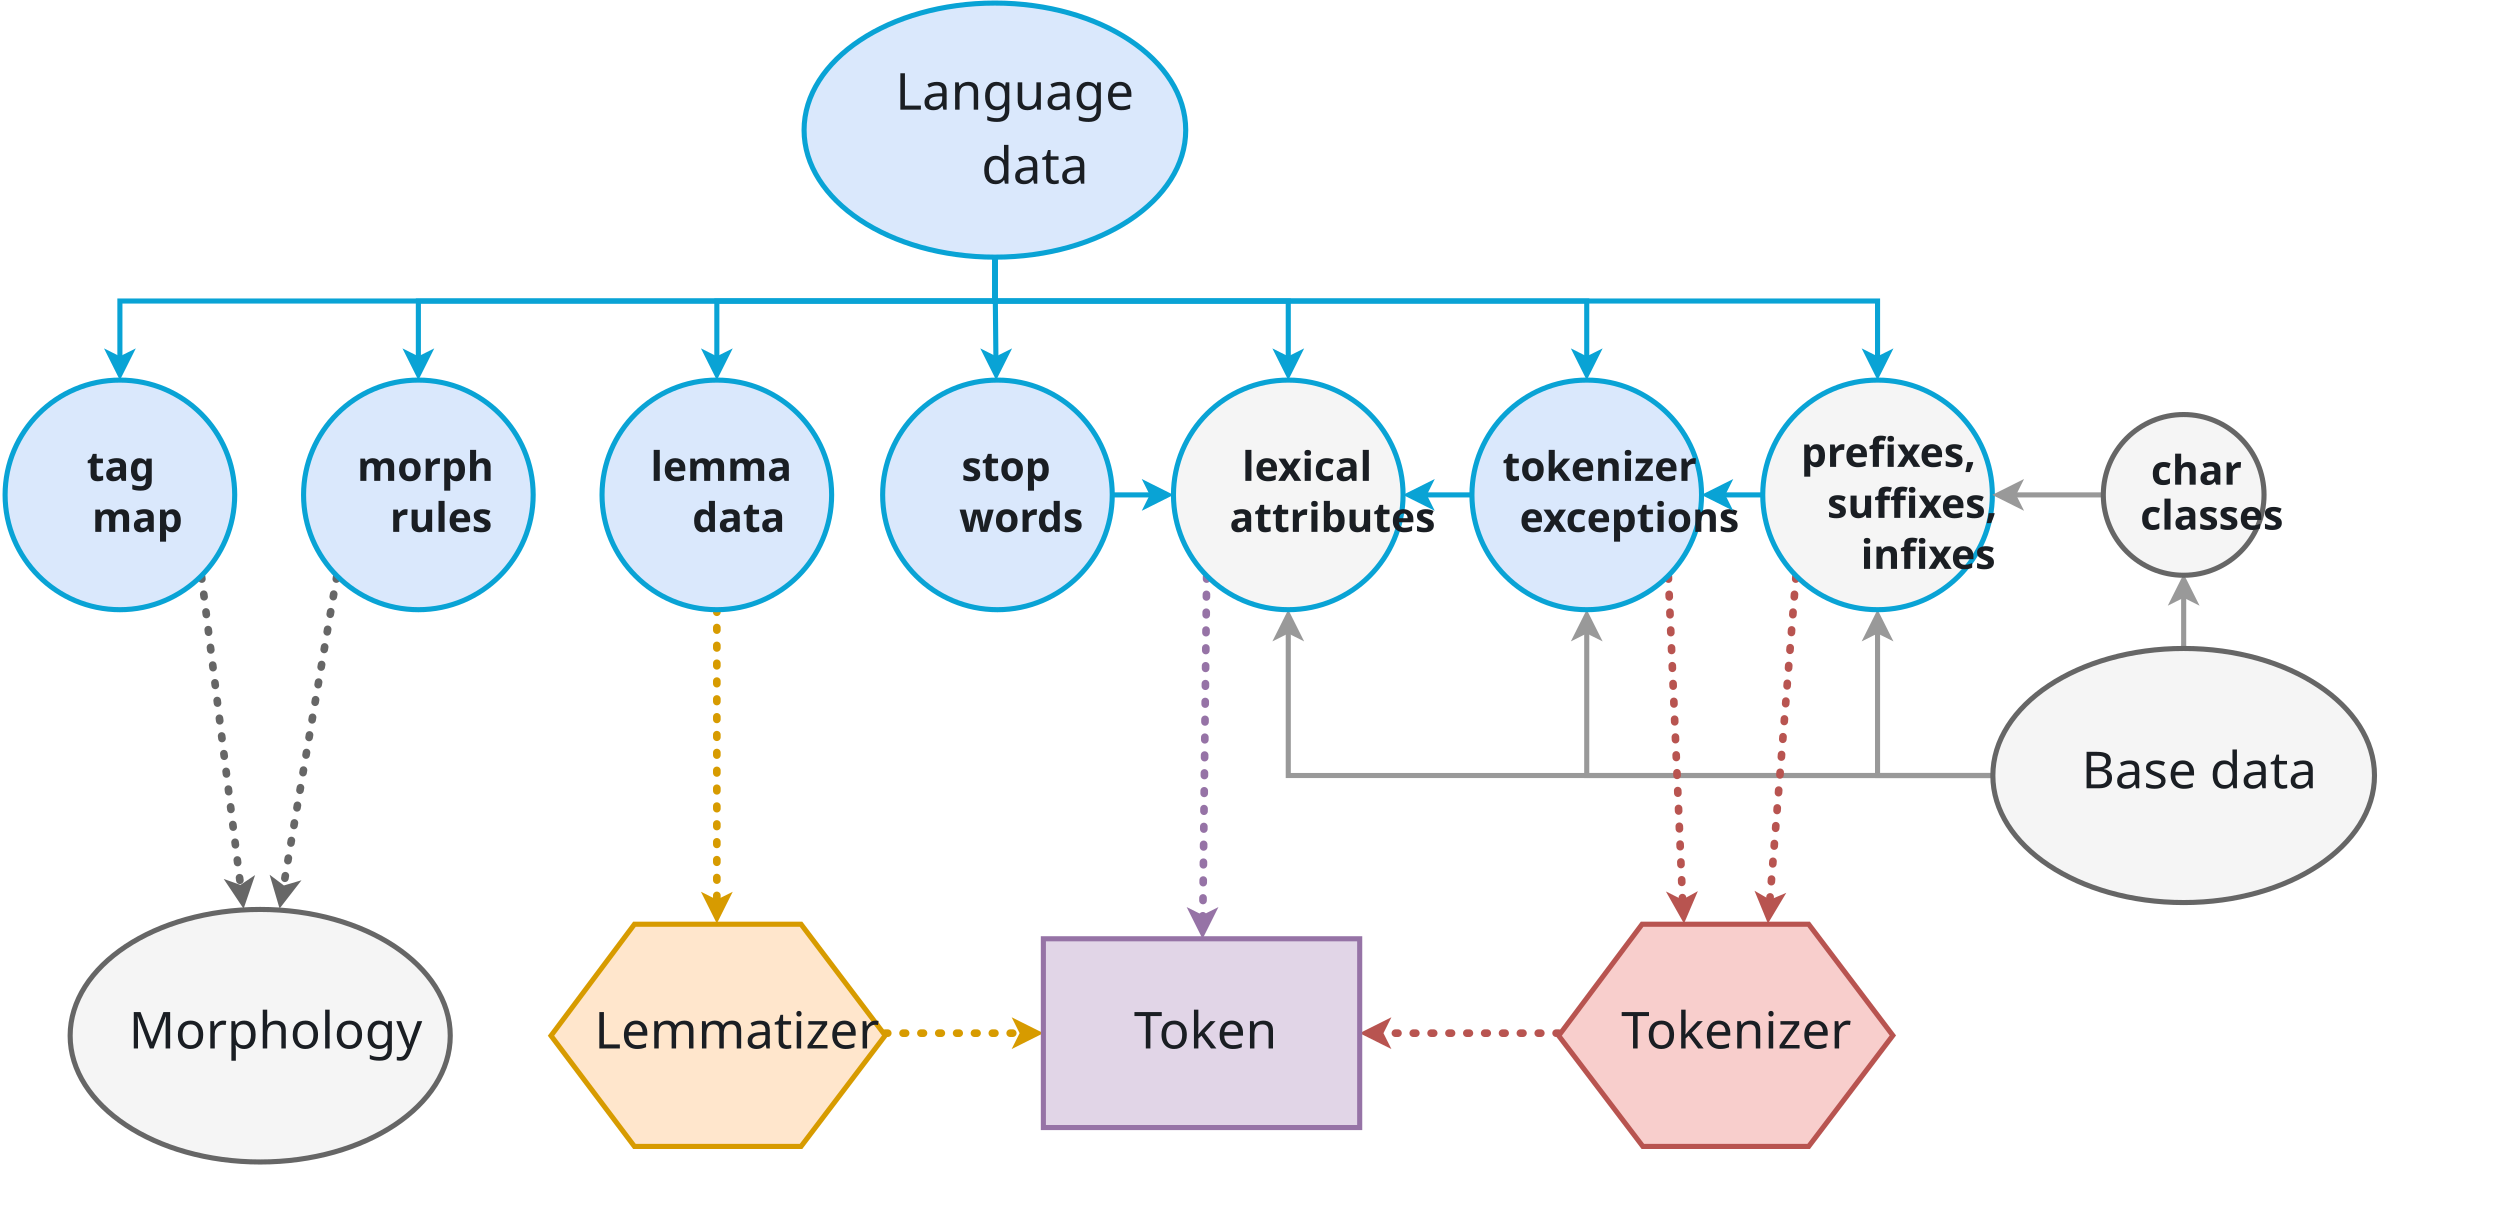
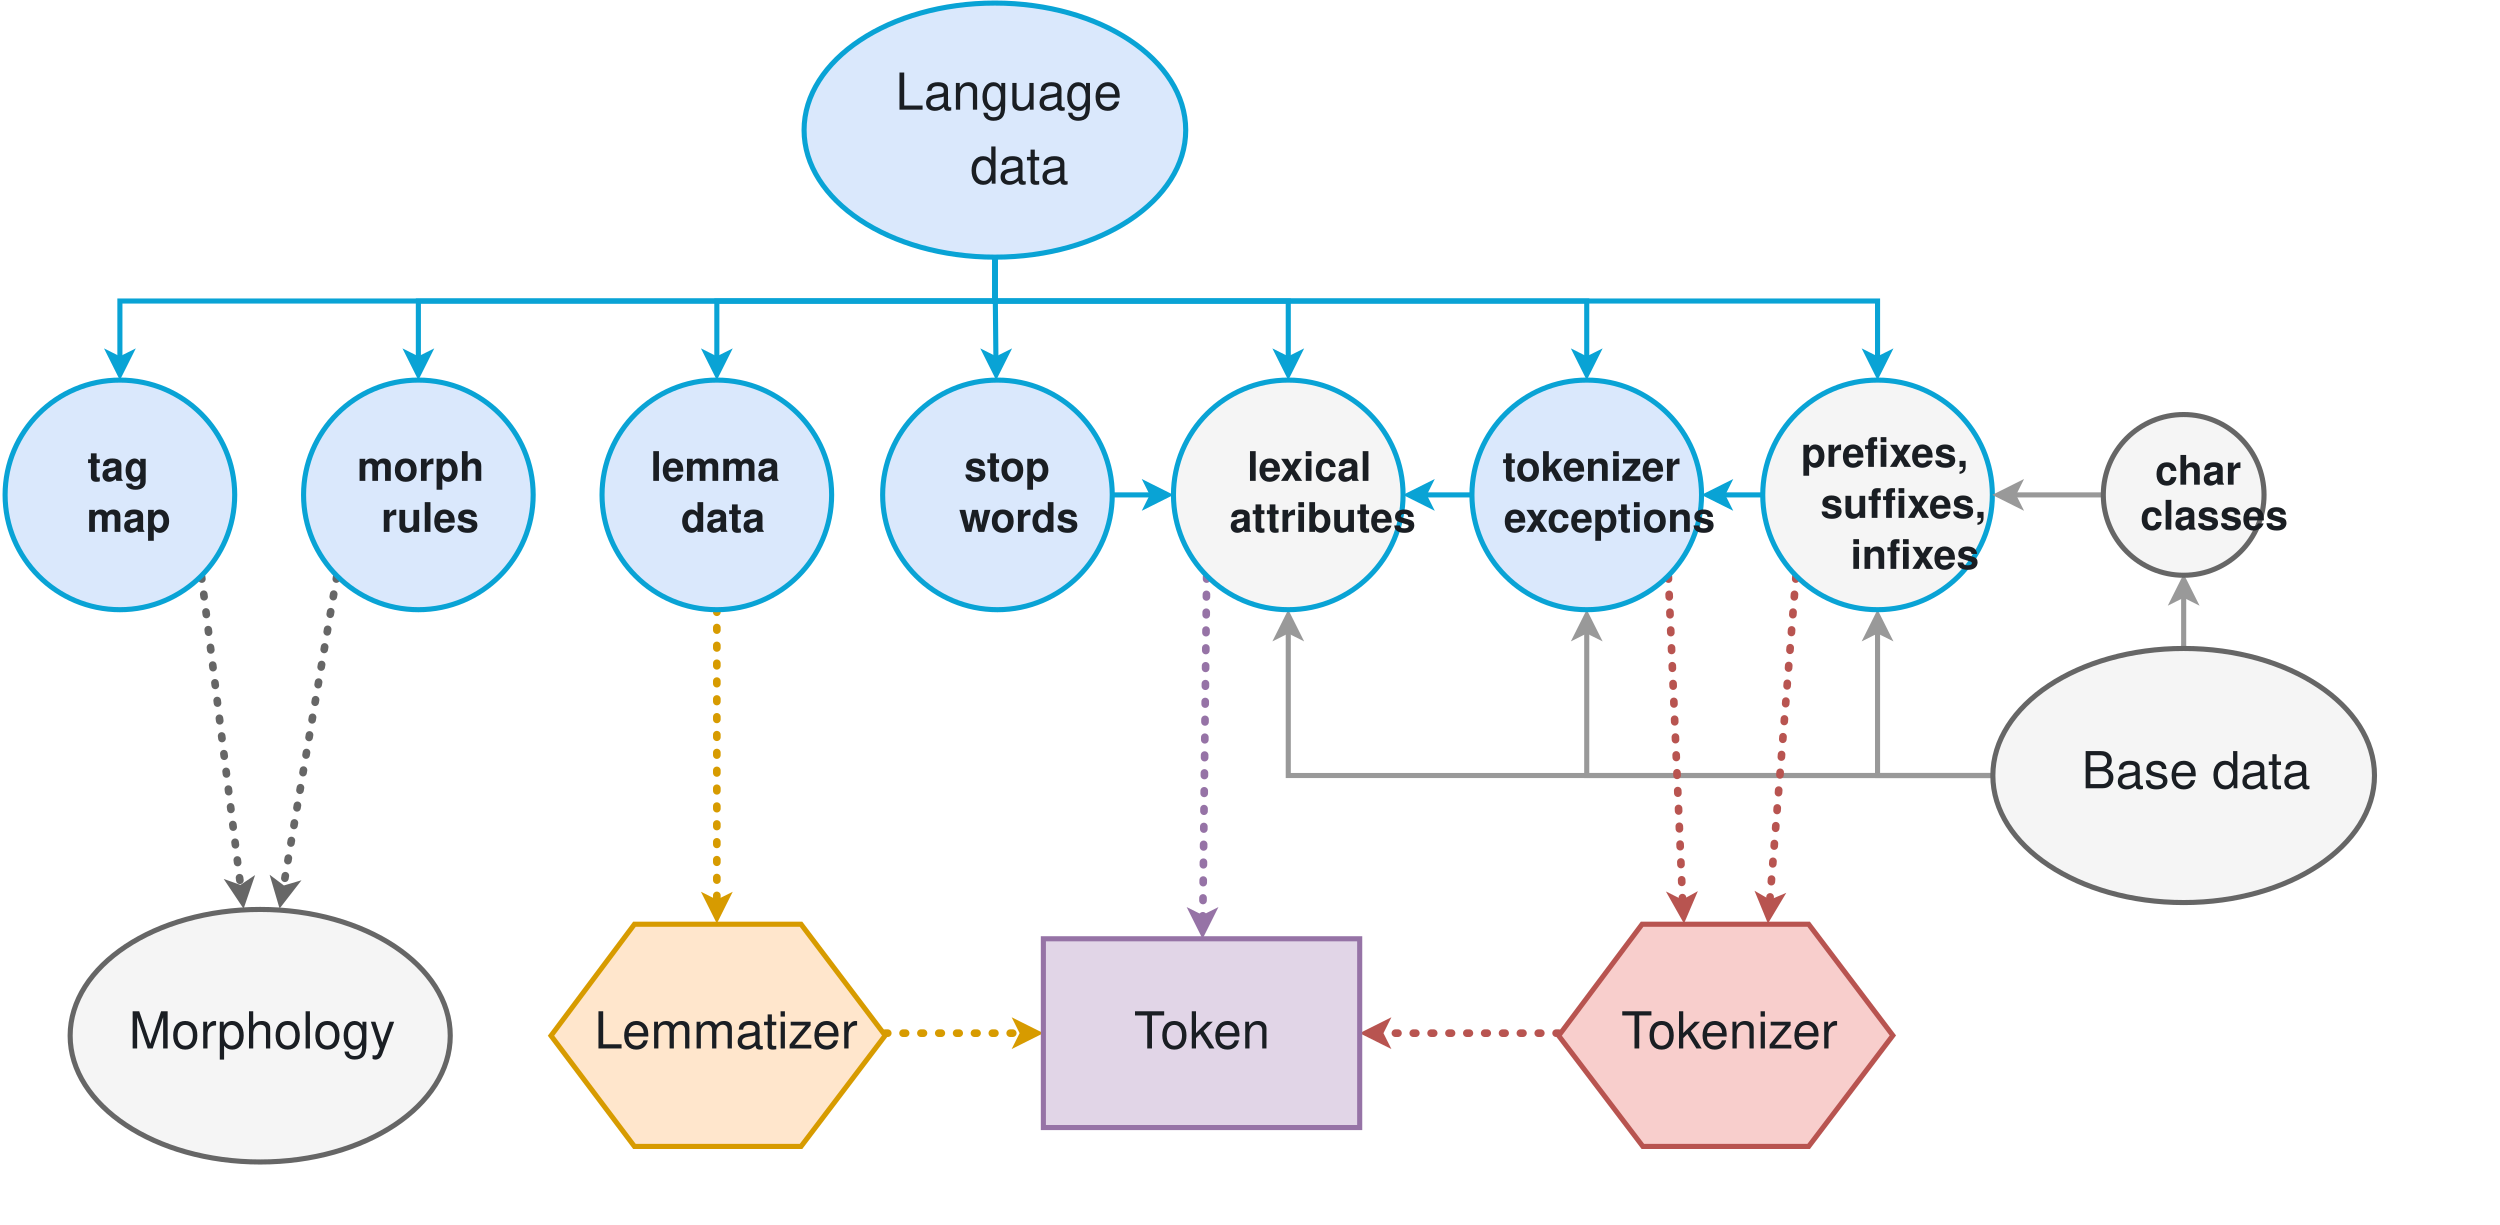
<svg xmlns="http://www.w3.org/2000/svg" class="o-svg" width="931" height="456" viewBox="-1 -1 932 480" preserveAspectRatio="xMinYMin meet">
  <style>
-         .svg__langdata__text-large { fill: #1a1e23; font: 20px "Source Sans Pro" }
-         .svg__langdata__text-small { fill: #1a1e23; font: bold 16px "Source Sans Pro" }
-         .svg__langdata__text-tiny { fill: #1a1e23; font: bold 16px "Source Sans Pro" }
+         .svg__langdata__text-large { fill: #1a1e23; font: 20px "Source Sans Pro", Tahoma, Helvetica, Arial, sans-serif }
+         .svg__langdata__text-small { fill: #1a1e23; font: bold 16px "Source Sans Pro", Tahoma, Helvetica, Arial, sans-serif }
+         .svg__langdata__text-tiny { fill: #1a1e23; font: bold 16px "Source Sans Pro", Tahoma, Helvetica, Arial, sans-serif }
    </style>
  <path fill="none" stroke="#b85450" stroke-width="3" stroke-miterlimit="10" d="M610 404h-69.8" stroke-dasharray="1 6" stroke-linecap="round" />
  <path fill="#b85450" stroke="#b85450" stroke-width="2" stroke-miterlimit="10" d="M534.2 404l8-4-2 4 2 4z" />
  <path fill="#f8cecc" stroke="#b85450" stroke-width="2" stroke-miterlimit="10" d="M642.7 361.3H708l33 43.6-33 43.5H643L610 405z" />
  <text class="svg__langdata__text-large" transform="translate(634.5 410)" width="80" height="22">Tokenizer</text>
  <path fill="none" stroke="#999" stroke-width="2" stroke-miterlimit="10" d="M780 303H621v-56.8" />
  <path fill="#999" stroke="#999" stroke-width="2" stroke-miterlimit="10" d="M621 240.2l4 8-4-2-4 2z" />
  <path fill="none" stroke="#999" stroke-width="2" stroke-miterlimit="10" d="M855 253v-20.8" />
  <path fill="#999" stroke="#999" stroke-width="2" stroke-miterlimit="10" d="M855 226.2l4 8-4-2-4 2z" />
  <path fill="none" stroke="#999" stroke-width="2" stroke-miterlimit="10" d="M780 303h-45v-56.8" />
  <path fill="#999" stroke="#999" stroke-width="2" stroke-miterlimit="10" d="M735 240.2l4 8-4-2-4 2z" />
  <path fill="none" stroke="#999" stroke-width="2" stroke-miterlimit="10" d="M780 303H504v-56.8" />
  <path fill="#999" stroke="#999" stroke-width="2" stroke-miterlimit="10" d="M504 240.2l4 8-4-2-4 2z" />
  <ellipse cx="855" cy="303" fill="#f5f5f5" stroke="#666" stroke-width="2" rx="74.8" ry="49.8" />
  <text class="svg__langdata__text-large" transform="translate(815 308)" width="119" height="46">Base data</text>
  <path fill="none" stroke="#09a3d5" stroke-width="2" stroke-miterlimit="10" d="M389 100l.4 39.8" />
  <path fill="#09a3d5" stroke="#09a3d5" stroke-width="2" stroke-miterlimit="10" d="M389.5 145.8l-4-8 4 2 4-2z" />
  <path fill="none" stroke="#09a3d5" stroke-width="2" stroke-miterlimit="10" d="M389 100v17h232v22.8" />
  <path fill="#09a3d5" stroke="#09a3d5" stroke-width="2" stroke-miterlimit="10" d="M621 145.8l-4-8 4 2 4-2z" />
  <path fill="none" stroke="#09a3d5" stroke-width="2" stroke-miterlimit="10" d="M389 100v17H280v22.8" />
  <path fill="#09a3d5" stroke="#09a3d5" stroke-width="2" stroke-miterlimit="10" d="M280 145.8l-4-8 4 2 4-2z" />
  <path fill="none" stroke="#09a3d5" stroke-width="2" stroke-miterlimit="10" d="M389 100v17h115v22.8" />
  <path fill="#09a3d5" stroke="#09a3d5" stroke-width="2" stroke-miterlimit="10" d="M504 145.8l-4-8 4 2 4-2z" />
  <path fill="none" stroke="#09a3d5" stroke-width="2" stroke-miterlimit="10" d="M389 100v17h346v22.8" />
  <path fill="#09a3d5" stroke="#09a3d5" stroke-width="2" stroke-miterlimit="10" d="M735 145.8l-4-8 4 2 4-2z" />
  <path fill="none" stroke="#09a3d5" stroke-width="2" stroke-miterlimit="10" d="M389 100v17H163v22.8" />
  <path fill="#09a3d5" stroke="#09a3d5" stroke-width="2" stroke-miterlimit="10" d="M163 145.8l-4-8 4 2 4-2z" />
  <path fill="none" stroke="#09a3d5" stroke-width="2" stroke-miterlimit="10" d="M389 100v17H46v22.8" />
  <path fill="#09a3d5" stroke="#09a3d5" stroke-width="2" stroke-miterlimit="10" d="M46 145.8l-4-8 4 2 4-2z" />
  <ellipse cx="389" cy="50" fill="#dae8fc" stroke="#09a3d5" stroke-width="2" rx="74.8" ry="49.8" />
  <text class="svg__langdata__text-large" transform="translate(350 42)" width="81" height="46">Language <tspan dy="1.45em" dx="-3.25em">data</tspan>
  </text>
  <path fill="none" stroke="#09a3d5" stroke-width="2" stroke-miterlimit="10" d="M435 193h15.8" />
  <path fill="#09a3d5" stroke="#09a3d5" stroke-width="2" stroke-miterlimit="10" d="M456.8 193l-8 4 2-4-2-4z" />
  <ellipse cx="390" cy="193" fill="#dae8fc" stroke="#09a3d5" stroke-width="2" rx="45" ry="45" />
  <text class="svg__langdata__text-small" transform="translate(375 187.5)" width="39" height="30">stop <tspan dx="-2.5em" dy="1.25em">words</tspan>
  </text>
  <path fill="none" stroke="#9673a6" stroke-width="3" stroke-miterlimit="10" d="M472 225l-1.5 133.8" stroke-dasharray="1 6" stroke-linecap="round" />
  <path fill="#9673a6" stroke="#9673a6" stroke-width="2" stroke-miterlimit="10" d="M470.4 364.8l-4-8 4 2 4-2z" />
  <ellipse cx="504" cy="193" fill="#f5f5f5" stroke="#09a3d5" stroke-width="2" rx="45" ry="45" />
  <text class="svg__langdata__text-small" transform="translate(481 187.5)" width="85" height="30">lexical <tspan dx="-3.75em" dy="1.25em">attributes</tspan>
  </text>
  <path fill="none" stroke="#b85450" stroke-width="3" stroke-miterlimit="10" d="M653 225l5.6 127.8" stroke-dasharray="1 6" stroke-linecap="round" />
  <path fill="#b85450" stroke="#b85450" stroke-width="2" stroke-miterlimit="10" d="M659 358.8l-4.5-8 4 2 4-2.2z" />
  <path fill="none" stroke="#09a3d5" stroke-width="2" stroke-miterlimit="10" d="M576 193h-18.8" />
  <path fill="#09a3d5" stroke="#09a3d5" stroke-width="2" stroke-miterlimit="10" d="M551.2 193l8-4-2 4 2 4z" />
  <ellipse cx="621" cy="193" fill="#dae8fc" stroke="#09a3d5" stroke-width="2" rx="45" ry="45" />
  <text class="svg__langdata__text-small" transform="translate(588 187.5)" width="85" height="30">tokenizer <tspan dx="-4.6em" dy="1.25em">exceptions</tspan>
  </text>
  <path fill="none" stroke="#09a3d5" stroke-width="2" stroke-miterlimit="10" d="M690 193h-15.8" />
  <path fill="#09a3d5" stroke="#09a3d5" stroke-width="2" stroke-miterlimit="10" d="M668.2 193l8-4-2 4 2 4z" />
  <path fill="none" stroke="#b85450" stroke-width="3" stroke-miterlimit="10" d="M703 225l-10.3 127.8" stroke-dasharray="1 6" stroke-linecap="round" />
  <path fill="#b85450" stroke="#b85450" stroke-width="2" stroke-miterlimit="10" d="M692.2 358.8l-3.4-8.3 4 2.3 4-1.7z" />
  <ellipse cx="735" cy="193" fill="#f5f5f5" stroke="#09a3d5" stroke-width="2" rx="45" ry="45" />
  <text class="svg__langdata__text-small" transform="translate(705 182)" width="53" height="46">prefixes, <tspan dy="1.25em" dx="-3.9em">suffixes,</tspan>
    <tspan dy="1.25em" dx="-3.6em">infixes</tspan>
  </text>
  <path fill="none" stroke="#d79b00" stroke-width="3" stroke-miterlimit="10" d="M280 238v114.8" stroke-dasharray="1 6" stroke-linecap="round" />
  <path fill="#d79b00" stroke="#d79b00" stroke-width="2" stroke-miterlimit="10" d="M280 358.8l-4-8 4 2 4-2z" />
  <ellipse cx="280" cy="193" fill="#dae8fc" stroke="#09a3d5" stroke-width="2" rx="45" ry="45" />
  <text class="svg__langdata__text-small" transform="translate(254 187.5)" width="71" height="30">lemma <tspan dy="1.25em" dx="-2.7em">data</tspan>
  </text>
  <path fill="none" stroke="#d79b00" stroke-width="3" stroke-miterlimit="10" d="M346 404h53.8" stroke-dasharray="1 6" stroke-linecap="round" />
  <path fill="#d79b00" stroke="#d79b00" stroke-width="2" stroke-miterlimit="10" d="M405.8 404l-8 4 2-4-2-4z" />
  <path fill="#ffe6cc" stroke="#d79b00" stroke-width="2" stroke-miterlimit="10" d="M247.7 361.3H313l33 43.6-33 43.5h-65.3L215 405z" />
  <text class="svg__langdata__text-large" transform="translate(232 410)" width="100" height="22">Lemmatizer</text>
  <path fill="none" stroke="#999" stroke-width="2" stroke-miterlimit="10" d="M823 193h-34.8" />
  <path fill="#999" stroke="#999" stroke-width="2" stroke-miterlimit="10" d="M782.2 193l8-4-2 4 2 4z" />
  <ellipse cx="855" cy="193" fill="#f5f5f5" stroke="#666" stroke-width="2" rx="31.5" ry="31.5" />
  <text class="svg__langdata__text-tiny" transform="translate(838 189)" width="50" height="30">char <tspan dy="1.1em" dx="-2.75em">classes</tspan>
  </text>
  <path fill="#e1d5e7" stroke="#9673a6" stroke-width="2" d="M408 367h124v74H408z" />
  <text class="svg__langdata__text-large" transform="translate(443.5 410)" width="51" height="22">Token</text>
  <path fill="none" stroke="#666" stroke-width="3" stroke-miterlimit="10" d="M131 225l-21 122.2" stroke-dasharray="1 6" stroke-linecap="round" />
  <path fill="#666" stroke="#666" stroke-width="2" stroke-miterlimit="10" d="M109 353l-2.5-8.5 3.6 2.7 4.4-1.3z" />
  <ellipse cx="163" cy="193" fill="#dae8fc" stroke="#09a3d5" stroke-width="2" rx="45" ry="45" />
  <text class="svg__langdata__text-small" transform="translate(139 187.5)" width="45" height="30">morph <tspan dy="1.25em" dx="-2.8em">rules</tspan>
  </text>
  <path fill="none" stroke="#666" stroke-width="3" stroke-miterlimit="10" d="M78 225l15.4 122" stroke-dasharray="1 6" stroke-linecap="round" />
  <path fill="#666" stroke="#666" stroke-width="2" stroke-miterlimit="10" d="M94.2 353l-5-7.5 4.2 1.5 3.7-2.5z" />
  <ellipse cx="46" cy="193" fill="#dae8fc" stroke="#09a3d5" stroke-width="2" rx="45" ry="45" />
  <text class="svg__langdata__text-small" transform="translate(33 187.5)" width="27" height="30">tag <tspan dy="1.25em" dx="-1.8em">map</tspan>
  </text>
  <ellipse cx="101" cy="405" fill="#f5f5f5" stroke="#666" stroke-width="2" rx="74.5" ry="49.5" />
  <text class="svg__langdata__text-large" transform="translate(49.5 410)" width="100" height="22">Morphology</text>
</svg>
